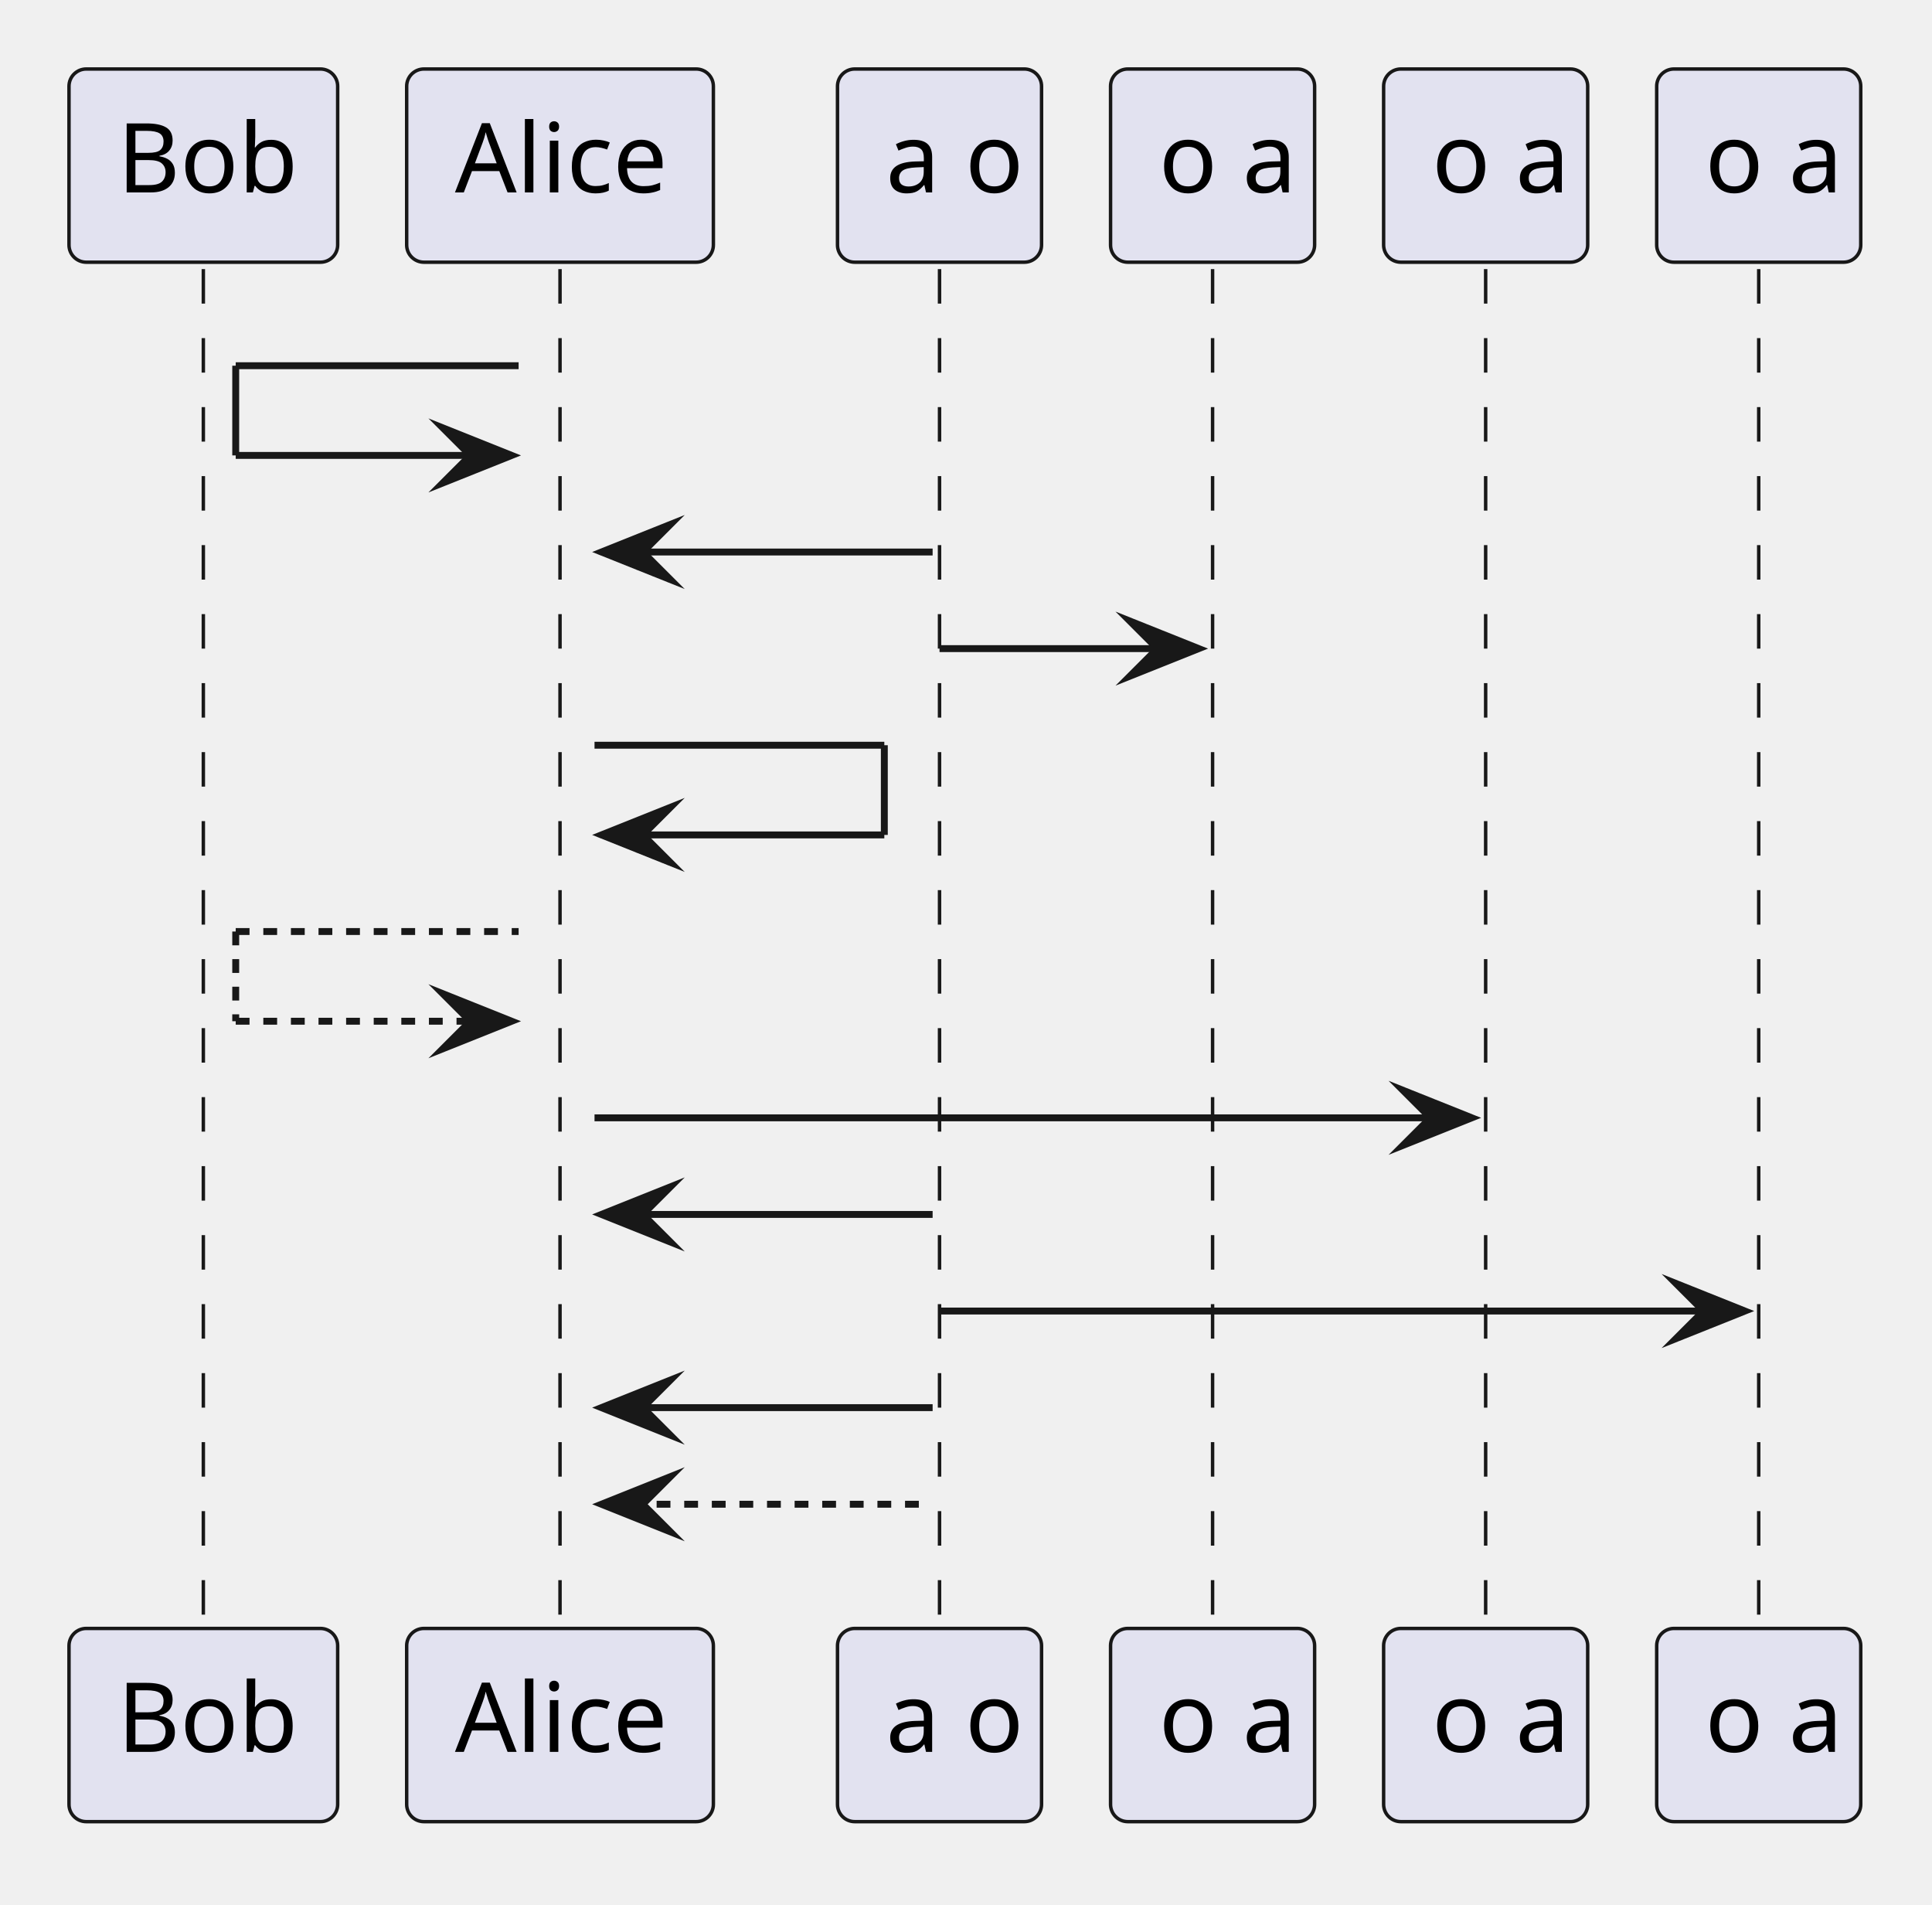
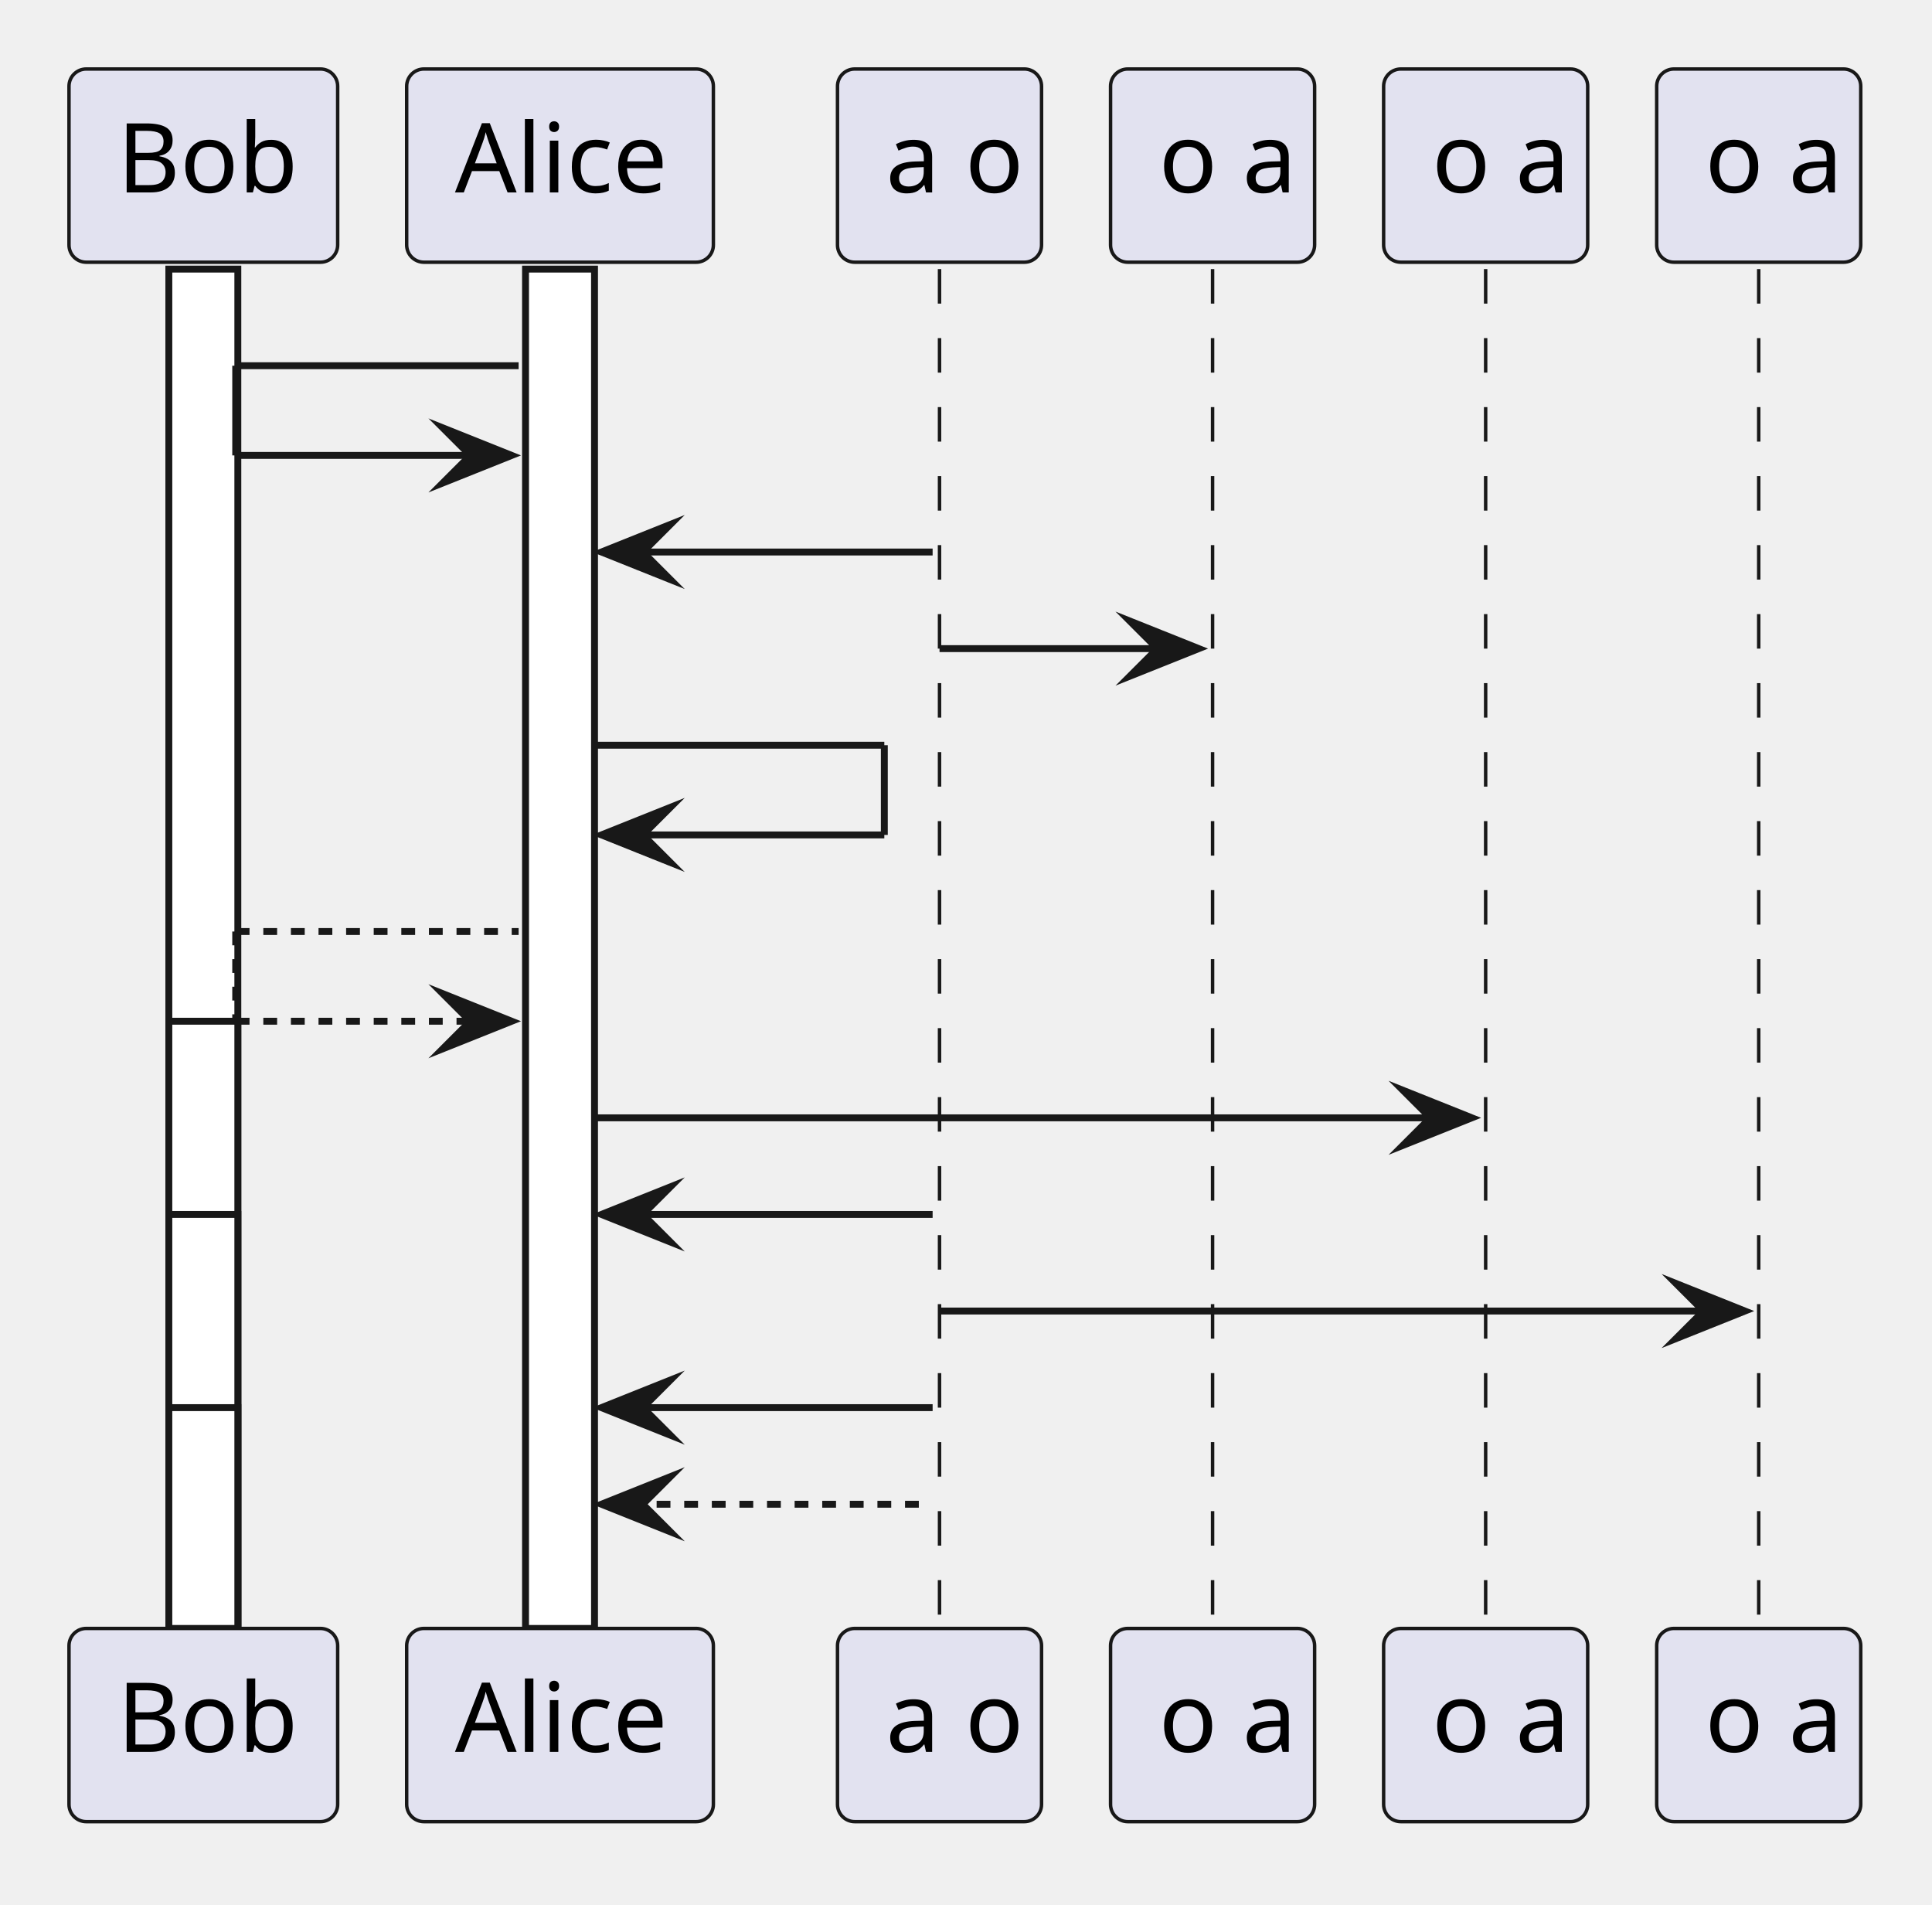
<svg xmlns="http://www.w3.org/2000/svg" version="1.1" data-diagram-type="SEQUENCE" style="width:280px;height:276px;background:#FFFFFF;" width="280px" height="276px" viewBox="0 0 280 276" zoomAndPan="magnify" preserveAspectRatio="none" contentStyleType="text/css">
  <defs />
  <g font-family="sans-serif" lengthAdjust="spacing">
    <g>
      <rect x="25.969" y="39" width="8" height="197" fill="#000" fill-opacity="0" />
      <line x1="29.469" y1="39" x2="29.469" y2="236" style="stroke:#181818;stroke-width:0.5;stroke-dasharray:5,5;" />
    </g>
    <g>
+       <rect x="24.469" y="39" width="10" height="197" fill="#FFF" style="stroke:#181818;stroke-width:1;" />
+     </g>
+     <g>
+       <rect x="24.469" y="148" width="10" height="88" fill="#FFF" style="stroke:#181818;stroke-width:1;" />
+     </g>
+     <g>
+       <rect x="24.469" y="176" width="10" height="60" fill="#FFF" style="stroke:#181818;stroke-width:1;" />
+     </g>
+     <g>
+       <rect x="24.469" y="204" width="10" height="32" fill="#FFF" style="stroke:#181818;stroke-width:1;" />
+     </g>
+     <g>
      <rect x="77.663" y="39" width="8" height="197" fill="#000" fill-opacity="0" />
      <line x1="81.163" y1="39" x2="81.163" y2="236" style="stroke:#181818;stroke-width:0.5;stroke-dasharray:5,5;" />
+     </g>
+     <g>
+       <rect x="76.163" y="39" width="10" height="197" fill="#FFF" style="stroke:#181818;stroke-width:1;" />
    </g>
    <g>
      <rect x="132.663" y="39" width="8" height="197" fill="#000" fill-opacity="0" />
      <line x1="136.163" y1="39" x2="136.163" y2="236" style="stroke:#181818;stroke-width:0.5;stroke-dasharray:5,5;" />
    </g>
    <g>
      <rect x="172.237" y="39" width="8" height="197" fill="#000" fill-opacity="0" />
      <line x1="175.737" y1="39" x2="175.737" y2="236" style="stroke:#181818;stroke-width:0.5;stroke-dasharray:5,5;" />
    </g>
    <g>
      <rect x="211.812" y="39" width="8" height="197" fill="#000" fill-opacity="0" />
      <line x1="215.312" y1="39" x2="215.312" y2="236" style="stroke:#181818;stroke-width:0.5;stroke-dasharray:5,5;" />
    </g>
    <g>
      <rect x="251.387" y="39" width="8" height="197" fill="#000" fill-opacity="0" />
      <line x1="254.887" y1="39" x2="254.887" y2="236" style="stroke:#181818;stroke-width:0.5;stroke-dasharray:5,5;" />
    </g>
    <rect x="10" y="10" width="38.938" height="28" fill="#E2E2F0" rx="2.5" ry="2.5" style="stroke:#181818;stroke-width:0.5;" />
    <text x="17" y="27.889" fill="#000" font-size="14" textLength="24.938">Bob</text>
    <rect x="58.938" y="10" width="44.45" height="28" fill="#E2E2F0" rx="2.5" ry="2.5" style="stroke:#181818;stroke-width:0.5;" />
    <text x="65.938" y="27.889" fill="#000" font-size="14" textLength="30.45">Alice</text>
    <rect x="121.375" y="10" width="29.575" height="28" fill="#E2E2F0" rx="2.5" ry="2.5" style="stroke:#181818;stroke-width:0.5;" />
    <text x="128.375" y="27.889" fill="#000" font-size="14" textLength="15.575">a o</text>
    <rect x="160.95" y="10" width="29.575" height="28" fill="#E2E2F0" rx="2.5" ry="2.5" style="stroke:#181818;stroke-width:0.5;" />
    <text x="167.95" y="27.889" fill="#000" font-size="14" textLength="15.575">o     a</text>
    <rect x="200.525" y="10" width="29.575" height="28" fill="#E2E2F0" rx="2.5" ry="2.5" style="stroke:#181818;stroke-width:0.5;" />
    <text x="207.525" y="27.889" fill="#000" font-size="14" textLength="15.575">o    a</text>
    <rect x="240.1" y="10" width="29.575" height="28" fill="#E2E2F0" rx="2.5" ry="2.5" style="stroke:#181818;stroke-width:0.5;" />
    <text x="247.1" y="27.889" fill="#000" font-size="14" textLength="15.575">o   a</text>
    <rect x="10" y="236" width="38.938" height="28" fill="#E2E2F0" rx="2.5" ry="2.5" style="stroke:#181818;stroke-width:0.5;" />
    <text x="17" y="253.889" fill="#000" font-size="14" textLength="24.938">Bob</text>
    <rect x="58.938" y="236" width="44.45" height="28" fill="#E2E2F0" rx="2.5" ry="2.5" style="stroke:#181818;stroke-width:0.5;" />
    <text x="65.938" y="253.889" fill="#000" font-size="14" textLength="30.45">Alice</text>
    <rect x="121.375" y="236" width="29.575" height="28" fill="#E2E2F0" rx="2.5" ry="2.5" style="stroke:#181818;stroke-width:0.5;" />
    <text x="128.375" y="253.889" fill="#000" font-size="14" textLength="15.575">a o</text>
    <rect x="160.95" y="236" width="29.575" height="28" fill="#E2E2F0" rx="2.5" ry="2.5" style="stroke:#181818;stroke-width:0.5;" />
    <text x="167.95" y="253.889" fill="#000" font-size="14" textLength="15.575">o     a</text>
    <rect x="200.525" y="236" width="29.575" height="28" fill="#E2E2F0" rx="2.5" ry="2.5" style="stroke:#181818;stroke-width:0.5;" />
    <text x="207.525" y="253.889" fill="#000" font-size="14" textLength="15.575">o    a</text>
    <rect x="240.1" y="236" width="29.575" height="28" fill="#E2E2F0" rx="2.5" ry="2.5" style="stroke:#181818;stroke-width:0.5;" />
    <text x="247.1" y="253.889" fill="#000" font-size="14" textLength="15.575">o   a</text>
    <line x1="34.162" y1="53" x2="75.163" y2="53" style="stroke:#181818;stroke-width:1;" />
    <line x1="34.162" y1="53" x2="34.162" y2="66" style="stroke:#181818;stroke-width:1;" />
    <line x1="34.162" y1="66" x2="74.163" y2="66" style="stroke:#181818;stroke-width:1;" />
    <polygon points="64.163,62,74.163,66,64.163,70,68.163,66" fill="#181818" style="stroke:#181818;stroke-width:1;stroke-linejoin:miter;stroke-miterlimit:10;" />
    <polygon points="97.163,76,87.163,80,97.163,84,93.163,80" fill="#181818" style="stroke:#181818;stroke-width:1;stroke-linejoin:miter;stroke-miterlimit:10;" />
    <line x1="91.163" y1="80" x2="135.163" y2="80" style="stroke:#181818;stroke-width:1;" />
    <polygon points="163.737,90,173.737,94,163.737,98,167.737,94" fill="#181818" style="stroke:#181818;stroke-width:1;stroke-linejoin:miter;stroke-miterlimit:10;" />
    <line x1="136.163" y1="94" x2="169.737" y2="94" style="stroke:#181818;stroke-width:1;" />
    <line x1="86.163" y1="108" x2="128.163" y2="108" style="stroke:#181818;stroke-width:1;" />
    <line x1="128.163" y1="108" x2="128.163" y2="121" style="stroke:#181818;stroke-width:1;" />
    <line x1="87.163" y1="121" x2="128.163" y2="121" style="stroke:#181818;stroke-width:1;" />
    <polygon points="97.163,117,87.163,121,97.163,125,93.163,121" fill="#181818" style="stroke:#181818;stroke-width:1;stroke-linejoin:miter;stroke-miterlimit:10;" />
    <line x1="34.162" y1="135" x2="75.163" y2="135" style="stroke:#181818;stroke-width:1;stroke-dasharray:2,2;" />
    <line x1="34.162" y1="135" x2="34.162" y2="148" style="stroke:#181818;stroke-width:1;stroke-dasharray:2,2;" />
    <line x1="34.162" y1="148" x2="74.163" y2="148" style="stroke:#181818;stroke-width:1;stroke-dasharray:2,2;" />
    <polygon points="64.163,144,74.163,148,64.163,152,68.163,148" fill="#181818" style="stroke:#181818;stroke-width:1;stroke-linejoin:miter;stroke-miterlimit:10;" />
    <polygon points="203.312,158,213.312,162,203.312,166,207.312,162" fill="#181818" style="stroke:#181818;stroke-width:1;stroke-linejoin:miter;stroke-miterlimit:10;" />
    <line x1="86.163" y1="162" x2="209.312" y2="162" style="stroke:#181818;stroke-width:1;" />
    <polygon points="97.163,172,87.163,176,97.163,180,93.163,176" fill="#181818" style="stroke:#181818;stroke-width:1;stroke-linejoin:miter;stroke-miterlimit:10;" />
    <line x1="91.163" y1="176" x2="135.163" y2="176" style="stroke:#181818;stroke-width:1;" />
    <polygon points="242.887,186,252.887,190,242.887,194,246.887,190" fill="#181818" style="stroke:#181818;stroke-width:1;stroke-linejoin:miter;stroke-miterlimit:10;" />
    <line x1="136.163" y1="190" x2="248.887" y2="190" style="stroke:#181818;stroke-width:1;" />
    <polygon points="97.163,200,87.163,204,97.163,208,93.163,204" fill="#181818" style="stroke:#181818;stroke-width:1;stroke-linejoin:miter;stroke-miterlimit:10;" />
    <line x1="91.163" y1="204" x2="135.163" y2="204" style="stroke:#181818;stroke-width:1;" />
    <polygon points="97.163,214,87.163,218,97.163,222,93.163,218" fill="#181818" style="stroke:#181818;stroke-width:1;stroke-linejoin:miter;stroke-miterlimit:10;" />
    <line x1="91.163" y1="218" x2="135.163" y2="218" style="stroke:#181818;stroke-width:1;stroke-dasharray:2,2;" />
  </g>
</svg>
